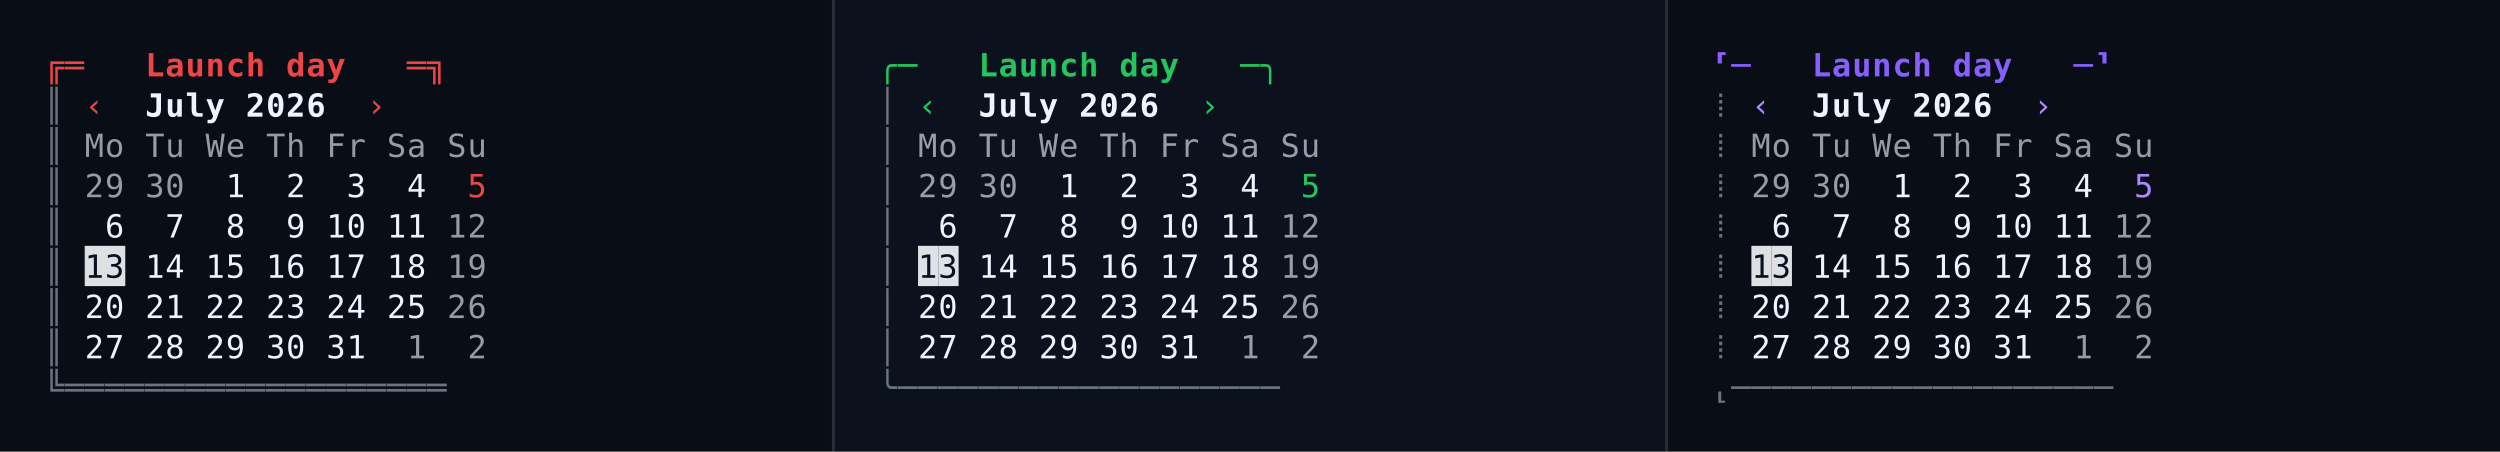
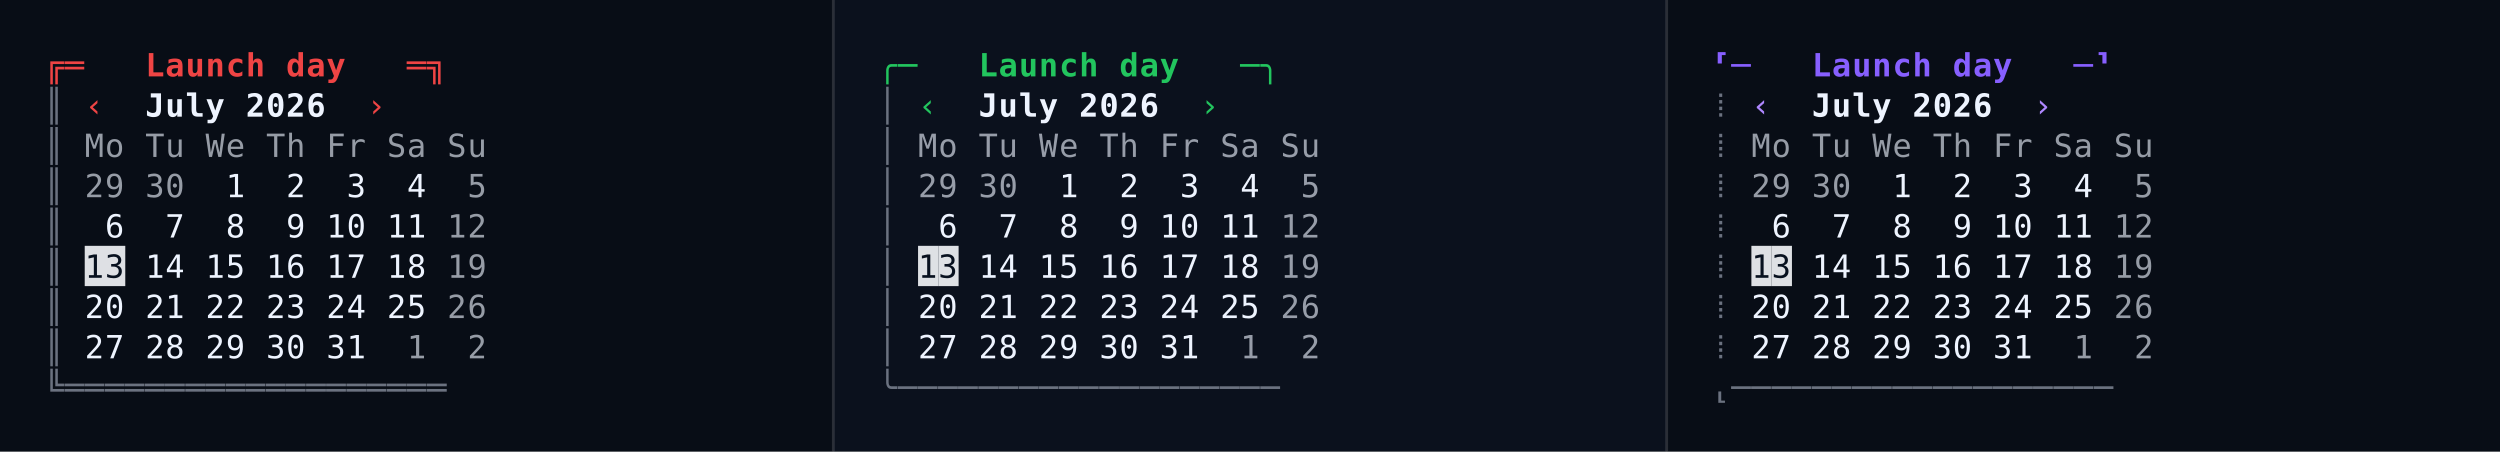
<svg xmlns="http://www.w3.org/2000/svg" width="900" height="162.5" viewBox="0 0 900 162.5" role="img" aria-labelledby="title desc">
  <rect width="900" height="162.5" fill="#05070c" />
  <rect x="0" y="0" width="300" height="162.5" fill="#080d16" />
  <g font-family="SFMono-Regular, 'SF Mono', 'JetBrains Mono', Menlo, Monaco, 'Cascadia Mono', 'DejaVu Sans Mono', Consolas, 'Liberation Mono', 'Courier New', monospace" font-size="11.5" font-variant-ligatures="none" xml:space="preserve">
    <text x="16" y="27.5" fill="#ef4444" font-weight="800">╔</text>
    <text x="23.3" y="27.5" fill="#ef4444" font-weight="800">═</text>
    <text x="52.3" y="27.5" fill="#ef4444" font-weight="800">L</text>
    <text x="59.5" y="27.5" fill="#ef4444" font-weight="800">a</text>
    <text x="66.8" y="27.5" fill="#ef4444" font-weight="800">u</text>
    <text x="74" y="27.5" fill="#ef4444" font-weight="800">n</text>
    <text x="81.3" y="27.5" fill="#ef4444" font-weight="800">c</text>
    <text x="88.5" y="27.5" fill="#ef4444" font-weight="800">h</text>
    <text x="103" y="27.5" fill="#ef4444" font-weight="800">d</text>
    <text x="110.3" y="27.5" fill="#ef4444" font-weight="800">a</text>
    <text x="117.5" y="27.5" fill="#ef4444" font-weight="800">y</text>
    <text x="146.5" y="27.5" fill="#ef4444" font-weight="800">═</text>
    <text x="153.8" y="27.5" fill="#ef4444" font-weight="800">╗</text>
    <text x="16" y="42" fill="#6b7280" font-weight="400">║</text>
    <text x="30.5" y="42" fill="#ef4444" font-weight="400">‹</text>
    <text x="52.3" y="42" fill="#eef4ff" font-weight="800">J</text>
    <text x="59.5" y="42" fill="#eef4ff" font-weight="800">u</text>
    <text x="66.8" y="42" fill="#eef4ff" font-weight="800">l</text>
    <text x="74" y="42" fill="#eef4ff" font-weight="800">y</text>
    <text x="88.5" y="42" fill="#eef4ff" font-weight="800">2</text>
    <text x="95.8" y="42" fill="#eef4ff" font-weight="800">0</text>
    <text x="103" y="42" fill="#eef4ff" font-weight="800">2</text>
    <text x="110.3" y="42" fill="#eef4ff" font-weight="800">6</text>
    <text x="132" y="42" fill="#ef4444" font-weight="400">›</text>
    <text x="16" y="56.5" fill="#6b7280" font-weight="400">║</text>
    <text x="30.5" y="56.5" fill="#eef4ff" font-weight="400" opacity=".62">M</text>
    <text x="37.8" y="56.5" fill="#eef4ff" font-weight="400" opacity=".62">o</text>
    <text x="52.3" y="56.5" fill="#eef4ff" font-weight="400" opacity=".62">T</text>
    <text x="59.5" y="56.5" fill="#eef4ff" font-weight="400" opacity=".62">u</text>
    <text x="74" y="56.5" fill="#eef4ff" font-weight="400" opacity=".62">W</text>
    <text x="81.3" y="56.5" fill="#eef4ff" font-weight="400" opacity=".62">e</text>
    <text x="95.8" y="56.5" fill="#eef4ff" font-weight="400" opacity=".62">T</text>
    <text x="103" y="56.5" fill="#eef4ff" font-weight="400" opacity=".62">h</text>
    <text x="117.5" y="56.5" fill="#eef4ff" font-weight="400" opacity=".62">F</text>
    <text x="124.8" y="56.5" fill="#eef4ff" font-weight="400" opacity=".62">r</text>
    <text x="139.3" y="56.5" fill="#eef4ff" font-weight="400" opacity=".62">S</text>
    <text x="146.5" y="56.5" fill="#eef4ff" font-weight="400" opacity=".62">a</text>
    <text x="161" y="56.5" fill="#eef4ff" font-weight="400" opacity=".62">S</text>
    <text x="168.3" y="56.5" fill="#eef4ff" font-weight="400" opacity=".62">u</text>
    <text x="16" y="71" fill="#6b7280" font-weight="400">║</text>
    <text x="30.5" y="71" fill="#eef4ff" font-weight="400" opacity=".62">2</text>
    <text x="37.8" y="71" fill="#eef4ff" font-weight="400" opacity=".62">9</text>
    <text x="52.3" y="71" fill="#eef4ff" font-weight="400" opacity=".62">3</text>
    <text x="59.5" y="71" fill="#eef4ff" font-weight="400" opacity=".62">0</text>
    <text x="81.3" y="71" fill="#eef4ff" font-weight="400">1</text>
    <text x="103" y="71" fill="#eef4ff" font-weight="400">2</text>
    <text x="124.8" y="71" fill="#eef4ff" font-weight="400">3</text>
    <text x="146.5" y="71" fill="#eef4ff" font-weight="400">4</text>
-     <text x="168.3" y="71" fill="#ef4444" font-weight="400">5</text>
+     <text x="168.3" y="71" fill="#eef4ff" font-weight="400" opacity=".62">5</text>
    <text x="16" y="85.5" fill="#6b7280" font-weight="400">║</text>
    <text x="37.8" y="85.5" fill="#eef4ff" font-weight="400">6</text>
    <text x="59.5" y="85.5" fill="#eef4ff" font-weight="400">7</text>
    <text x="81.3" y="85.5" fill="#eef4ff" font-weight="400">8</text>
    <text x="103" y="85.5" fill="#eef4ff" font-weight="400">9</text>
    <text x="117.5" y="85.5" fill="#eef4ff" font-weight="400">1</text>
    <text x="124.8" y="85.5" fill="#eef4ff" font-weight="400">0</text>
    <text x="139.3" y="85.5" fill="#eef4ff" font-weight="400">1</text>
    <text x="146.5" y="85.5" fill="#eef4ff" font-weight="400">1</text>
    <text x="161" y="85.5" fill="#eef4ff" font-weight="400" opacity=".62">1</text>
    <text x="168.3" y="85.5" fill="#eef4ff" font-weight="400" opacity=".62">2</text>
    <text x="16" y="100" fill="#6b7280" font-weight="400">║</text>
    <rect x="30.5" y="88.5" width="7.3" height="14.5" fill="#f5f7fb" fill-opacity="0.9" />
    <text x="30.5" y="100" fill="#08111f" font-weight="400">1</text>
    <rect x="37.8" y="88.5" width="7.3" height="14.5" fill="#f5f7fb" fill-opacity="0.9" />
    <text x="37.8" y="100" fill="#08111f" font-weight="400">3</text>
    <text x="52.3" y="100" fill="#eef4ff" font-weight="400">1</text>
    <text x="59.5" y="100" fill="#eef4ff" font-weight="400">4</text>
    <text x="74" y="100" fill="#eef4ff" font-weight="400">1</text>
    <text x="81.3" y="100" fill="#eef4ff" font-weight="400">5</text>
    <text x="95.8" y="100" fill="#eef4ff" font-weight="400">1</text>
    <text x="103" y="100" fill="#eef4ff" font-weight="400">6</text>
    <text x="117.5" y="100" fill="#eef4ff" font-weight="400">1</text>
    <text x="124.8" y="100" fill="#eef4ff" font-weight="400">7</text>
    <text x="139.3" y="100" fill="#eef4ff" font-weight="400">1</text>
    <text x="146.5" y="100" fill="#eef4ff" font-weight="400">8</text>
    <text x="161" y="100" fill="#eef4ff" font-weight="400" opacity=".62">1</text>
    <text x="168.3" y="100" fill="#eef4ff" font-weight="400" opacity=".62">9</text>
    <text x="16" y="114.5" fill="#6b7280" font-weight="400">║</text>
    <text x="30.5" y="114.5" fill="#eef4ff" font-weight="400">2</text>
    <text x="37.8" y="114.5" fill="#eef4ff" font-weight="400">0</text>
    <text x="52.3" y="114.5" fill="#eef4ff" font-weight="400">2</text>
    <text x="59.5" y="114.5" fill="#eef4ff" font-weight="400">1</text>
    <text x="74" y="114.5" fill="#eef4ff" font-weight="400">2</text>
    <text x="81.3" y="114.5" fill="#eef4ff" font-weight="400">2</text>
    <text x="95.8" y="114.5" fill="#eef4ff" font-weight="400">2</text>
    <text x="103" y="114.5" fill="#eef4ff" font-weight="400">3</text>
    <text x="117.5" y="114.5" fill="#eef4ff" font-weight="400">2</text>
    <text x="124.8" y="114.5" fill="#eef4ff" font-weight="400">4</text>
    <text x="139.3" y="114.5" fill="#eef4ff" font-weight="400">2</text>
    <text x="146.5" y="114.5" fill="#eef4ff" font-weight="400">5</text>
    <text x="161" y="114.5" fill="#eef4ff" font-weight="400" opacity=".62">2</text>
    <text x="168.3" y="114.5" fill="#eef4ff" font-weight="400" opacity=".62">6</text>
    <text x="16" y="129" fill="#6b7280" font-weight="400">║</text>
    <text x="30.5" y="129" fill="#eef4ff" font-weight="400">2</text>
    <text x="37.8" y="129" fill="#eef4ff" font-weight="400">7</text>
    <text x="52.3" y="129" fill="#eef4ff" font-weight="400">2</text>
    <text x="59.5" y="129" fill="#eef4ff" font-weight="400">8</text>
    <text x="74" y="129" fill="#eef4ff" font-weight="400">2</text>
    <text x="81.3" y="129" fill="#eef4ff" font-weight="400">9</text>
    <text x="95.8" y="129" fill="#eef4ff" font-weight="400">3</text>
    <text x="103" y="129" fill="#eef4ff" font-weight="400">0</text>
    <text x="117.5" y="129" fill="#eef4ff" font-weight="400">3</text>
    <text x="124.8" y="129" fill="#eef4ff" font-weight="400">1</text>
    <text x="146.5" y="129" fill="#eef4ff" font-weight="400" opacity=".62">1</text>
    <text x="168.3" y="129" fill="#eef4ff" font-weight="400" opacity=".62">2</text>
    <text x="16" y="143.5" fill="#6b7280" font-weight="400">╚</text>
    <text x="23.3" y="143.5" fill="#6b7280" font-weight="400">═</text>
    <text x="30.5" y="143.5" fill="#6b7280" font-weight="400">═</text>
    <text x="37.8" y="143.5" fill="#6b7280" font-weight="400">═</text>
    <text x="45" y="143.5" fill="#6b7280" font-weight="400">═</text>
    <text x="52.3" y="143.5" fill="#6b7280" font-weight="400">═</text>
    <text x="59.5" y="143.5" fill="#6b7280" font-weight="400">═</text>
    <text x="66.8" y="143.5" fill="#6b7280" font-weight="400">═</text>
    <text x="74" y="143.5" fill="#6b7280" font-weight="400">═</text>
    <text x="81.3" y="143.5" fill="#6b7280" font-weight="400">═</text>
    <text x="88.5" y="143.5" fill="#6b7280" font-weight="400">═</text>
    <text x="95.8" y="143.5" fill="#6b7280" font-weight="400">═</text>
    <text x="103" y="143.5" fill="#6b7280" font-weight="400">═</text>
    <text x="110.3" y="143.5" fill="#6b7280" font-weight="400">═</text>
    <text x="117.5" y="143.5" fill="#6b7280" font-weight="400">═</text>
    <text x="124.8" y="143.5" fill="#6b7280" font-weight="400">═</text>
    <text x="132" y="143.5" fill="#6b7280" font-weight="400">═</text>
    <text x="139.3" y="143.5" fill="#6b7280" font-weight="400">═</text>
    <text x="146.5" y="143.5" fill="#6b7280" font-weight="400">═</text>
    <text x="153.8" y="143.5" fill="#6b7280" font-weight="400">═</text>
  </g>
  <rect x="300" y="0" width="300" height="162.5" fill="#0b111d" />
  <line x1="300" y1="0" x2="300" y2="162.5" stroke="#ffffff" stroke-opacity="0.14" />
  <g font-family="SFMono-Regular, 'SF Mono', 'JetBrains Mono', Menlo, Monaco, 'Cascadia Mono', 'DejaVu Sans Mono', Consolas, 'Liberation Mono', 'Courier New', monospace" font-size="11.5" font-variant-ligatures="none" xml:space="preserve">
    <text x="316" y="27.5" fill="#22c55e" font-weight="800">╭</text>
    <text x="323.3" y="27.5" fill="#22c55e" font-weight="800">─</text>
    <text x="352.3" y="27.5" fill="#22c55e" font-weight="800">L</text>
    <text x="359.5" y="27.5" fill="#22c55e" font-weight="800">a</text>
    <text x="366.8" y="27.5" fill="#22c55e" font-weight="800">u</text>
    <text x="374" y="27.5" fill="#22c55e" font-weight="800">n</text>
    <text x="381.3" y="27.5" fill="#22c55e" font-weight="800">c</text>
    <text x="388.5" y="27.5" fill="#22c55e" font-weight="800">h</text>
    <text x="403" y="27.5" fill="#22c55e" font-weight="800">d</text>
    <text x="410.3" y="27.5" fill="#22c55e" font-weight="800">a</text>
    <text x="417.5" y="27.5" fill="#22c55e" font-weight="800">y</text>
    <text x="446.5" y="27.5" fill="#22c55e" font-weight="800">─</text>
    <text x="453.8" y="27.5" fill="#22c55e" font-weight="800">╮</text>
    <text x="316" y="42" fill="#6b7280" font-weight="400">│</text>
    <text x="330.5" y="42" fill="#22c55e" font-weight="400">‹</text>
    <text x="352.3" y="42" fill="#eef4ff" font-weight="800">J</text>
    <text x="359.5" y="42" fill="#eef4ff" font-weight="800">u</text>
    <text x="366.8" y="42" fill="#eef4ff" font-weight="800">l</text>
    <text x="374" y="42" fill="#eef4ff" font-weight="800">y</text>
    <text x="388.5" y="42" fill="#eef4ff" font-weight="800">2</text>
    <text x="395.8" y="42" fill="#eef4ff" font-weight="800">0</text>
    <text x="403" y="42" fill="#eef4ff" font-weight="800">2</text>
    <text x="410.3" y="42" fill="#eef4ff" font-weight="800">6</text>
    <text x="432" y="42" fill="#22c55e" font-weight="400">›</text>
    <text x="316" y="56.5" fill="#6b7280" font-weight="400">│</text>
    <text x="330.5" y="56.5" fill="#eef4ff" font-weight="400" opacity=".62">M</text>
    <text x="337.8" y="56.5" fill="#eef4ff" font-weight="400" opacity=".62">o</text>
    <text x="352.3" y="56.5" fill="#eef4ff" font-weight="400" opacity=".62">T</text>
    <text x="359.5" y="56.5" fill="#eef4ff" font-weight="400" opacity=".62">u</text>
    <text x="374" y="56.5" fill="#eef4ff" font-weight="400" opacity=".62">W</text>
    <text x="381.3" y="56.5" fill="#eef4ff" font-weight="400" opacity=".62">e</text>
    <text x="395.8" y="56.5" fill="#eef4ff" font-weight="400" opacity=".62">T</text>
    <text x="403" y="56.5" fill="#eef4ff" font-weight="400" opacity=".62">h</text>
    <text x="417.5" y="56.5" fill="#eef4ff" font-weight="400" opacity=".62">F</text>
    <text x="424.8" y="56.5" fill="#eef4ff" font-weight="400" opacity=".62">r</text>
    <text x="439.3" y="56.5" fill="#eef4ff" font-weight="400" opacity=".62">S</text>
    <text x="446.5" y="56.5" fill="#eef4ff" font-weight="400" opacity=".62">a</text>
    <text x="461" y="56.5" fill="#eef4ff" font-weight="400" opacity=".62">S</text>
    <text x="468.3" y="56.5" fill="#eef4ff" font-weight="400" opacity=".62">u</text>
    <text x="316" y="71" fill="#6b7280" font-weight="400">│</text>
    <text x="330.5" y="71" fill="#eef4ff" font-weight="400" opacity=".62">2</text>
    <text x="337.8" y="71" fill="#eef4ff" font-weight="400" opacity=".62">9</text>
    <text x="352.3" y="71" fill="#eef4ff" font-weight="400" opacity=".62">3</text>
    <text x="359.5" y="71" fill="#eef4ff" font-weight="400" opacity=".62">0</text>
    <text x="381.3" y="71" fill="#eef4ff" font-weight="400">1</text>
    <text x="403" y="71" fill="#eef4ff" font-weight="400">2</text>
    <text x="424.8" y="71" fill="#eef4ff" font-weight="400">3</text>
    <text x="446.5" y="71" fill="#eef4ff" font-weight="400">4</text>
-     <text x="468.3" y="71" fill="#22c55e" font-weight="400">5</text>
+     <text x="468.3" y="71" fill="#eef4ff" font-weight="400" opacity=".62">5</text>
    <text x="316" y="85.5" fill="#6b7280" font-weight="400">│</text>
    <text x="337.8" y="85.5" fill="#eef4ff" font-weight="400">6</text>
    <text x="359.5" y="85.5" fill="#eef4ff" font-weight="400">7</text>
    <text x="381.3" y="85.5" fill="#eef4ff" font-weight="400">8</text>
    <text x="403" y="85.5" fill="#eef4ff" font-weight="400">9</text>
    <text x="417.5" y="85.5" fill="#eef4ff" font-weight="400">1</text>
    <text x="424.8" y="85.5" fill="#eef4ff" font-weight="400">0</text>
    <text x="439.3" y="85.5" fill="#eef4ff" font-weight="400">1</text>
    <text x="446.5" y="85.5" fill="#eef4ff" font-weight="400">1</text>
    <text x="461" y="85.5" fill="#eef4ff" font-weight="400" opacity=".62">1</text>
    <text x="468.3" y="85.5" fill="#eef4ff" font-weight="400" opacity=".62">2</text>
    <text x="316" y="100" fill="#6b7280" font-weight="400">│</text>
    <rect x="330.5" y="88.5" width="7.3" height="14.5" fill="#f5f7fb" fill-opacity="0.9" />
    <text x="330.5" y="100" fill="#08111f" font-weight="400">1</text>
    <rect x="337.8" y="88.5" width="7.3" height="14.5" fill="#f5f7fb" fill-opacity="0.9" />
    <text x="337.8" y="100" fill="#08111f" font-weight="400">3</text>
    <text x="352.3" y="100" fill="#eef4ff" font-weight="400">1</text>
    <text x="359.5" y="100" fill="#eef4ff" font-weight="400">4</text>
    <text x="374" y="100" fill="#eef4ff" font-weight="400">1</text>
    <text x="381.3" y="100" fill="#eef4ff" font-weight="400">5</text>
    <text x="395.8" y="100" fill="#eef4ff" font-weight="400">1</text>
    <text x="403" y="100" fill="#eef4ff" font-weight="400">6</text>
    <text x="417.5" y="100" fill="#eef4ff" font-weight="400">1</text>
    <text x="424.8" y="100" fill="#eef4ff" font-weight="400">7</text>
    <text x="439.3" y="100" fill="#eef4ff" font-weight="400">1</text>
    <text x="446.5" y="100" fill="#eef4ff" font-weight="400">8</text>
    <text x="461" y="100" fill="#eef4ff" font-weight="400" opacity=".62">1</text>
    <text x="468.3" y="100" fill="#eef4ff" font-weight="400" opacity=".62">9</text>
    <text x="316" y="114.5" fill="#6b7280" font-weight="400">│</text>
    <text x="330.5" y="114.5" fill="#eef4ff" font-weight="400">2</text>
    <text x="337.8" y="114.5" fill="#eef4ff" font-weight="400">0</text>
    <text x="352.3" y="114.5" fill="#eef4ff" font-weight="400">2</text>
    <text x="359.5" y="114.5" fill="#eef4ff" font-weight="400">1</text>
    <text x="374" y="114.5" fill="#eef4ff" font-weight="400">2</text>
    <text x="381.3" y="114.5" fill="#eef4ff" font-weight="400">2</text>
    <text x="395.8" y="114.5" fill="#eef4ff" font-weight="400">2</text>
    <text x="403" y="114.5" fill="#eef4ff" font-weight="400">3</text>
    <text x="417.5" y="114.5" fill="#eef4ff" font-weight="400">2</text>
    <text x="424.8" y="114.5" fill="#eef4ff" font-weight="400">4</text>
    <text x="439.3" y="114.5" fill="#eef4ff" font-weight="400">2</text>
    <text x="446.5" y="114.5" fill="#eef4ff" font-weight="400">5</text>
    <text x="461" y="114.5" fill="#eef4ff" font-weight="400" opacity=".62">2</text>
    <text x="468.3" y="114.5" fill="#eef4ff" font-weight="400" opacity=".62">6</text>
    <text x="316" y="129" fill="#6b7280" font-weight="400">│</text>
    <text x="330.5" y="129" fill="#eef4ff" font-weight="400">2</text>
    <text x="337.8" y="129" fill="#eef4ff" font-weight="400">7</text>
    <text x="352.3" y="129" fill="#eef4ff" font-weight="400">2</text>
    <text x="359.5" y="129" fill="#eef4ff" font-weight="400">8</text>
    <text x="374" y="129" fill="#eef4ff" font-weight="400">2</text>
    <text x="381.3" y="129" fill="#eef4ff" font-weight="400">9</text>
    <text x="395.8" y="129" fill="#eef4ff" font-weight="400">3</text>
    <text x="403" y="129" fill="#eef4ff" font-weight="400">0</text>
    <text x="417.5" y="129" fill="#eef4ff" font-weight="400">3</text>
    <text x="424.8" y="129" fill="#eef4ff" font-weight="400">1</text>
    <text x="446.5" y="129" fill="#eef4ff" font-weight="400" opacity=".62">1</text>
    <text x="468.3" y="129" fill="#eef4ff" font-weight="400" opacity=".62">2</text>
    <text x="316" y="143.5" fill="#6b7280" font-weight="400">╰</text>
    <text x="323.3" y="143.5" fill="#6b7280" font-weight="400">─</text>
    <text x="330.5" y="143.5" fill="#6b7280" font-weight="400">─</text>
    <text x="337.8" y="143.5" fill="#6b7280" font-weight="400">─</text>
    <text x="345" y="143.5" fill="#6b7280" font-weight="400">─</text>
    <text x="352.3" y="143.5" fill="#6b7280" font-weight="400">─</text>
    <text x="359.5" y="143.5" fill="#6b7280" font-weight="400">─</text>
    <text x="366.8" y="143.5" fill="#6b7280" font-weight="400">─</text>
    <text x="374" y="143.5" fill="#6b7280" font-weight="400">─</text>
    <text x="381.3" y="143.5" fill="#6b7280" font-weight="400">─</text>
    <text x="388.5" y="143.5" fill="#6b7280" font-weight="400">─</text>
    <text x="395.8" y="143.5" fill="#6b7280" font-weight="400">─</text>
    <text x="403" y="143.5" fill="#6b7280" font-weight="400">─</text>
    <text x="410.3" y="143.5" fill="#6b7280" font-weight="400">─</text>
    <text x="417.5" y="143.5" fill="#6b7280" font-weight="400">─</text>
    <text x="424.8" y="143.5" fill="#6b7280" font-weight="400">─</text>
    <text x="432" y="143.5" fill="#6b7280" font-weight="400">─</text>
    <text x="439.3" y="143.5" fill="#6b7280" font-weight="400">─</text>
    <text x="446.5" y="143.5" fill="#6b7280" font-weight="400">─</text>
    <text x="453.8" y="143.5" fill="#6b7280" font-weight="400">─</text>
  </g>
  <rect x="600" y="0" width="300" height="162.5" fill="#080d16" />
  <line x1="600" y1="0" x2="600" y2="162.5" stroke="#ffffff" stroke-opacity="0.14" />
  <g font-family="SFMono-Regular, 'SF Mono', 'JetBrains Mono', Menlo, Monaco, 'Cascadia Mono', 'DejaVu Sans Mono', Consolas, 'Liberation Mono', 'Courier New', monospace" font-size="11.5" font-variant-ligatures="none" xml:space="preserve">
    <text x="616" y="27.5" fill="#875fff" font-weight="800">⸢</text>
    <text x="623.3" y="27.5" fill="#875fff" font-weight="800">─</text>
    <text x="652.3" y="27.5" fill="#875fff" font-weight="800">L</text>
    <text x="659.5" y="27.5" fill="#875fff" font-weight="800">a</text>
    <text x="666.8" y="27.5" fill="#875fff" font-weight="800">u</text>
    <text x="674" y="27.5" fill="#875fff" font-weight="800">n</text>
    <text x="681.3" y="27.5" fill="#875fff" font-weight="800">c</text>
    <text x="688.5" y="27.5" fill="#875fff" font-weight="800">h</text>
    <text x="703" y="27.5" fill="#875fff" font-weight="800">d</text>
    <text x="710.3" y="27.5" fill="#875fff" font-weight="800">a</text>
    <text x="717.5" y="27.5" fill="#875fff" font-weight="800">y</text>
    <text x="746.5" y="27.5" fill="#875fff" font-weight="800">─</text>
    <text x="753.8" y="27.5" fill="#875fff" font-weight="800">⸣</text>
    <text x="616" y="42" fill="#6b7280" font-weight="400">⁞</text>
    <text x="630.5" y="42" fill="#af87ff" font-weight="400">‹</text>
    <text x="652.3" y="42" fill="#eef4ff" font-weight="800">J</text>
    <text x="659.5" y="42" fill="#eef4ff" font-weight="800">u</text>
    <text x="666.8" y="42" fill="#eef4ff" font-weight="800">l</text>
    <text x="674" y="42" fill="#eef4ff" font-weight="800">y</text>
    <text x="688.5" y="42" fill="#eef4ff" font-weight="800">2</text>
    <text x="695.8" y="42" fill="#eef4ff" font-weight="800">0</text>
    <text x="703" y="42" fill="#eef4ff" font-weight="800">2</text>
    <text x="710.3" y="42" fill="#eef4ff" font-weight="800">6</text>
    <text x="732" y="42" fill="#af87ff" font-weight="400">›</text>
    <text x="616" y="56.5" fill="#6b7280" font-weight="400">⁞</text>
    <text x="630.5" y="56.5" fill="#eef4ff" font-weight="400" opacity=".62">M</text>
    <text x="637.8" y="56.5" fill="#eef4ff" font-weight="400" opacity=".62">o</text>
    <text x="652.3" y="56.5" fill="#eef4ff" font-weight="400" opacity=".62">T</text>
    <text x="659.5" y="56.5" fill="#eef4ff" font-weight="400" opacity=".62">u</text>
    <text x="674" y="56.5" fill="#eef4ff" font-weight="400" opacity=".62">W</text>
    <text x="681.3" y="56.5" fill="#eef4ff" font-weight="400" opacity=".62">e</text>
    <text x="695.8" y="56.5" fill="#eef4ff" font-weight="400" opacity=".62">T</text>
    <text x="703" y="56.5" fill="#eef4ff" font-weight="400" opacity=".62">h</text>
    <text x="717.5" y="56.5" fill="#eef4ff" font-weight="400" opacity=".62">F</text>
    <text x="724.8" y="56.5" fill="#eef4ff" font-weight="400" opacity=".62">r</text>
    <text x="739.3" y="56.5" fill="#eef4ff" font-weight="400" opacity=".62">S</text>
    <text x="746.5" y="56.5" fill="#eef4ff" font-weight="400" opacity=".62">a</text>
    <text x="761" y="56.5" fill="#eef4ff" font-weight="400" opacity=".62">S</text>
    <text x="768.3" y="56.5" fill="#eef4ff" font-weight="400" opacity=".62">u</text>
    <text x="616" y="71" fill="#6b7280" font-weight="400">⁞</text>
    <text x="630.5" y="71" fill="#eef4ff" font-weight="400" opacity=".62">2</text>
    <text x="637.8" y="71" fill="#eef4ff" font-weight="400" opacity=".62">9</text>
    <text x="652.3" y="71" fill="#eef4ff" font-weight="400" opacity=".62">3</text>
    <text x="659.5" y="71" fill="#eef4ff" font-weight="400" opacity=".62">0</text>
    <text x="681.3" y="71" fill="#eef4ff" font-weight="400">1</text>
    <text x="703" y="71" fill="#eef4ff" font-weight="400">2</text>
    <text x="724.8" y="71" fill="#eef4ff" font-weight="400">3</text>
    <text x="746.5" y="71" fill="#eef4ff" font-weight="400">4</text>
-     <text x="768.3" y="71" fill="#af87ff" font-weight="400">5</text>
+     <text x="768.3" y="71" fill="#eef4ff" font-weight="400" opacity=".62">5</text>
    <text x="616" y="85.5" fill="#6b7280" font-weight="400">⁞</text>
    <text x="637.8" y="85.5" fill="#eef4ff" font-weight="400">6</text>
    <text x="659.5" y="85.5" fill="#eef4ff" font-weight="400">7</text>
    <text x="681.3" y="85.5" fill="#eef4ff" font-weight="400">8</text>
    <text x="703" y="85.5" fill="#eef4ff" font-weight="400">9</text>
    <text x="717.5" y="85.5" fill="#eef4ff" font-weight="400">1</text>
    <text x="724.8" y="85.5" fill="#eef4ff" font-weight="400">0</text>
    <text x="739.3" y="85.5" fill="#eef4ff" font-weight="400">1</text>
    <text x="746.5" y="85.5" fill="#eef4ff" font-weight="400">1</text>
    <text x="761" y="85.5" fill="#eef4ff" font-weight="400" opacity=".62">1</text>
    <text x="768.3" y="85.5" fill="#eef4ff" font-weight="400" opacity=".62">2</text>
    <text x="616" y="100" fill="#6b7280" font-weight="400">⁞</text>
    <rect x="630.5" y="88.5" width="7.3" height="14.5" fill="#f5f7fb" fill-opacity="0.9" />
    <text x="630.5" y="100" fill="#08111f" font-weight="400">1</text>
    <rect x="637.8" y="88.5" width="7.3" height="14.5" fill="#f5f7fb" fill-opacity="0.9" />
    <text x="637.8" y="100" fill="#08111f" font-weight="400">3</text>
    <text x="652.3" y="100" fill="#eef4ff" font-weight="400">1</text>
    <text x="659.5" y="100" fill="#eef4ff" font-weight="400">4</text>
    <text x="674" y="100" fill="#eef4ff" font-weight="400">1</text>
    <text x="681.3" y="100" fill="#eef4ff" font-weight="400">5</text>
    <text x="695.8" y="100" fill="#eef4ff" font-weight="400">1</text>
    <text x="703" y="100" fill="#eef4ff" font-weight="400">6</text>
    <text x="717.5" y="100" fill="#eef4ff" font-weight="400">1</text>
    <text x="724.8" y="100" fill="#eef4ff" font-weight="400">7</text>
    <text x="739.3" y="100" fill="#eef4ff" font-weight="400">1</text>
    <text x="746.5" y="100" fill="#eef4ff" font-weight="400">8</text>
    <text x="761" y="100" fill="#eef4ff" font-weight="400" opacity=".62">1</text>
    <text x="768.3" y="100" fill="#eef4ff" font-weight="400" opacity=".62">9</text>
    <text x="616" y="114.5" fill="#6b7280" font-weight="400">⁞</text>
    <text x="630.5" y="114.5" fill="#eef4ff" font-weight="400">2</text>
    <text x="637.8" y="114.5" fill="#eef4ff" font-weight="400">0</text>
    <text x="652.3" y="114.5" fill="#eef4ff" font-weight="400">2</text>
    <text x="659.5" y="114.5" fill="#eef4ff" font-weight="400">1</text>
    <text x="674" y="114.5" fill="#eef4ff" font-weight="400">2</text>
    <text x="681.3" y="114.5" fill="#eef4ff" font-weight="400">2</text>
    <text x="695.8" y="114.5" fill="#eef4ff" font-weight="400">2</text>
    <text x="703" y="114.5" fill="#eef4ff" font-weight="400">3</text>
    <text x="717.5" y="114.5" fill="#eef4ff" font-weight="400">2</text>
    <text x="724.8" y="114.5" fill="#eef4ff" font-weight="400">4</text>
    <text x="739.3" y="114.5" fill="#eef4ff" font-weight="400">2</text>
    <text x="746.5" y="114.5" fill="#eef4ff" font-weight="400">5</text>
    <text x="761" y="114.5" fill="#eef4ff" font-weight="400" opacity=".62">2</text>
    <text x="768.3" y="114.5" fill="#eef4ff" font-weight="400" opacity=".62">6</text>
    <text x="616" y="129" fill="#6b7280" font-weight="400">⁞</text>
    <text x="630.5" y="129" fill="#eef4ff" font-weight="400">2</text>
    <text x="637.8" y="129" fill="#eef4ff" font-weight="400">7</text>
    <text x="652.3" y="129" fill="#eef4ff" font-weight="400">2</text>
    <text x="659.5" y="129" fill="#eef4ff" font-weight="400">8</text>
    <text x="674" y="129" fill="#eef4ff" font-weight="400">2</text>
    <text x="681.3" y="129" fill="#eef4ff" font-weight="400">9</text>
    <text x="695.8" y="129" fill="#eef4ff" font-weight="400">3</text>
    <text x="703" y="129" fill="#eef4ff" font-weight="400">0</text>
    <text x="717.5" y="129" fill="#eef4ff" font-weight="400">3</text>
    <text x="724.8" y="129" fill="#eef4ff" font-weight="400">1</text>
    <text x="746.5" y="129" fill="#eef4ff" font-weight="400" opacity=".62">1</text>
    <text x="768.3" y="129" fill="#eef4ff" font-weight="400" opacity=".62">2</text>
    <text x="616" y="143.5" fill="#6b7280" font-weight="400">⸤</text>
    <text x="623.3" y="143.5" fill="#6b7280" font-weight="400">─</text>
    <text x="630.5" y="143.5" fill="#6b7280" font-weight="400">─</text>
    <text x="637.8" y="143.5" fill="#6b7280" font-weight="400">─</text>
    <text x="645" y="143.5" fill="#6b7280" font-weight="400">─</text>
    <text x="652.3" y="143.5" fill="#6b7280" font-weight="400">─</text>
    <text x="659.5" y="143.5" fill="#6b7280" font-weight="400">─</text>
    <text x="666.8" y="143.5" fill="#6b7280" font-weight="400">─</text>
    <text x="674" y="143.5" fill="#6b7280" font-weight="400">─</text>
    <text x="681.3" y="143.5" fill="#6b7280" font-weight="400">─</text>
    <text x="688.5" y="143.5" fill="#6b7280" font-weight="400">─</text>
    <text x="695.8" y="143.5" fill="#6b7280" font-weight="400">─</text>
    <text x="703" y="143.5" fill="#6b7280" font-weight="400">─</text>
    <text x="710.3" y="143.5" fill="#6b7280" font-weight="400">─</text>
    <text x="717.5" y="143.5" fill="#6b7280" font-weight="400">─</text>
    <text x="724.8" y="143.5" fill="#6b7280" font-weight="400">─</text>
    <text x="732" y="143.5" fill="#6b7280" font-weight="400">─</text>
    <text x="739.3" y="143.5" fill="#6b7280" font-weight="400">─</text>
    <text x="746.5" y="143.5" fill="#6b7280" font-weight="400">─</text>
    <text x="753.8" y="143.5" fill="#6b7280" font-weight="400">─</text>
  </g>
</svg>
